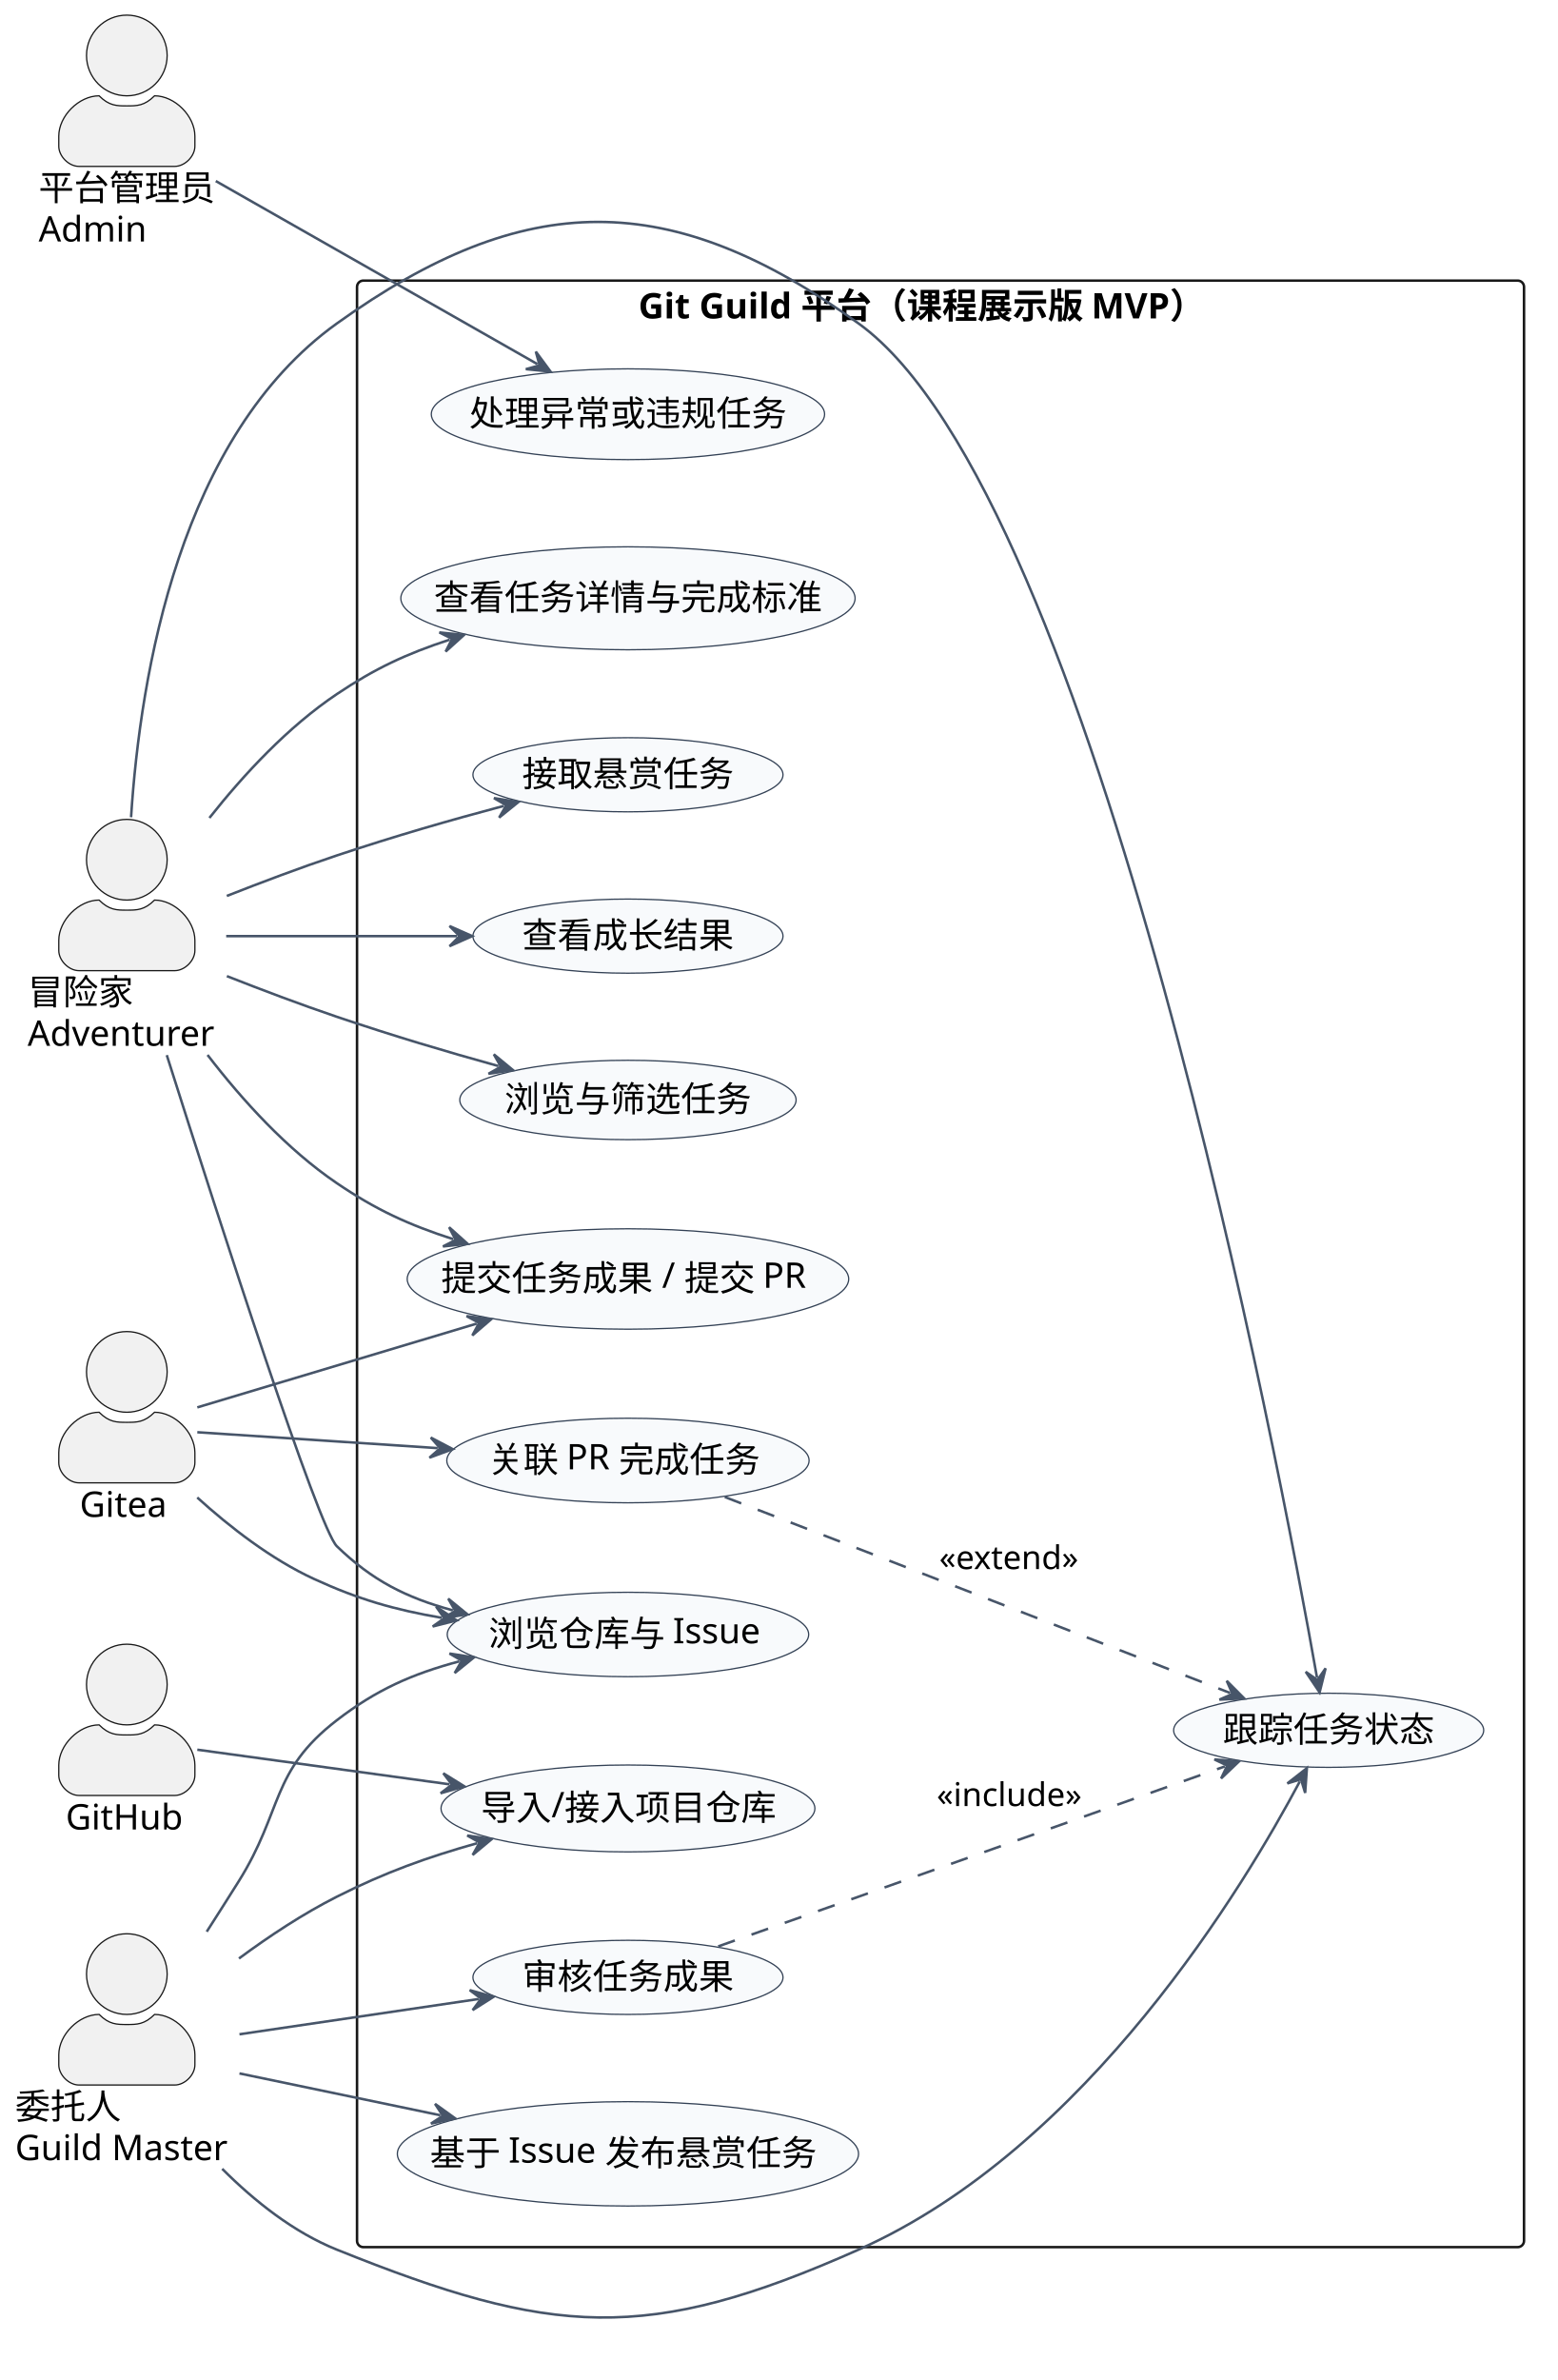
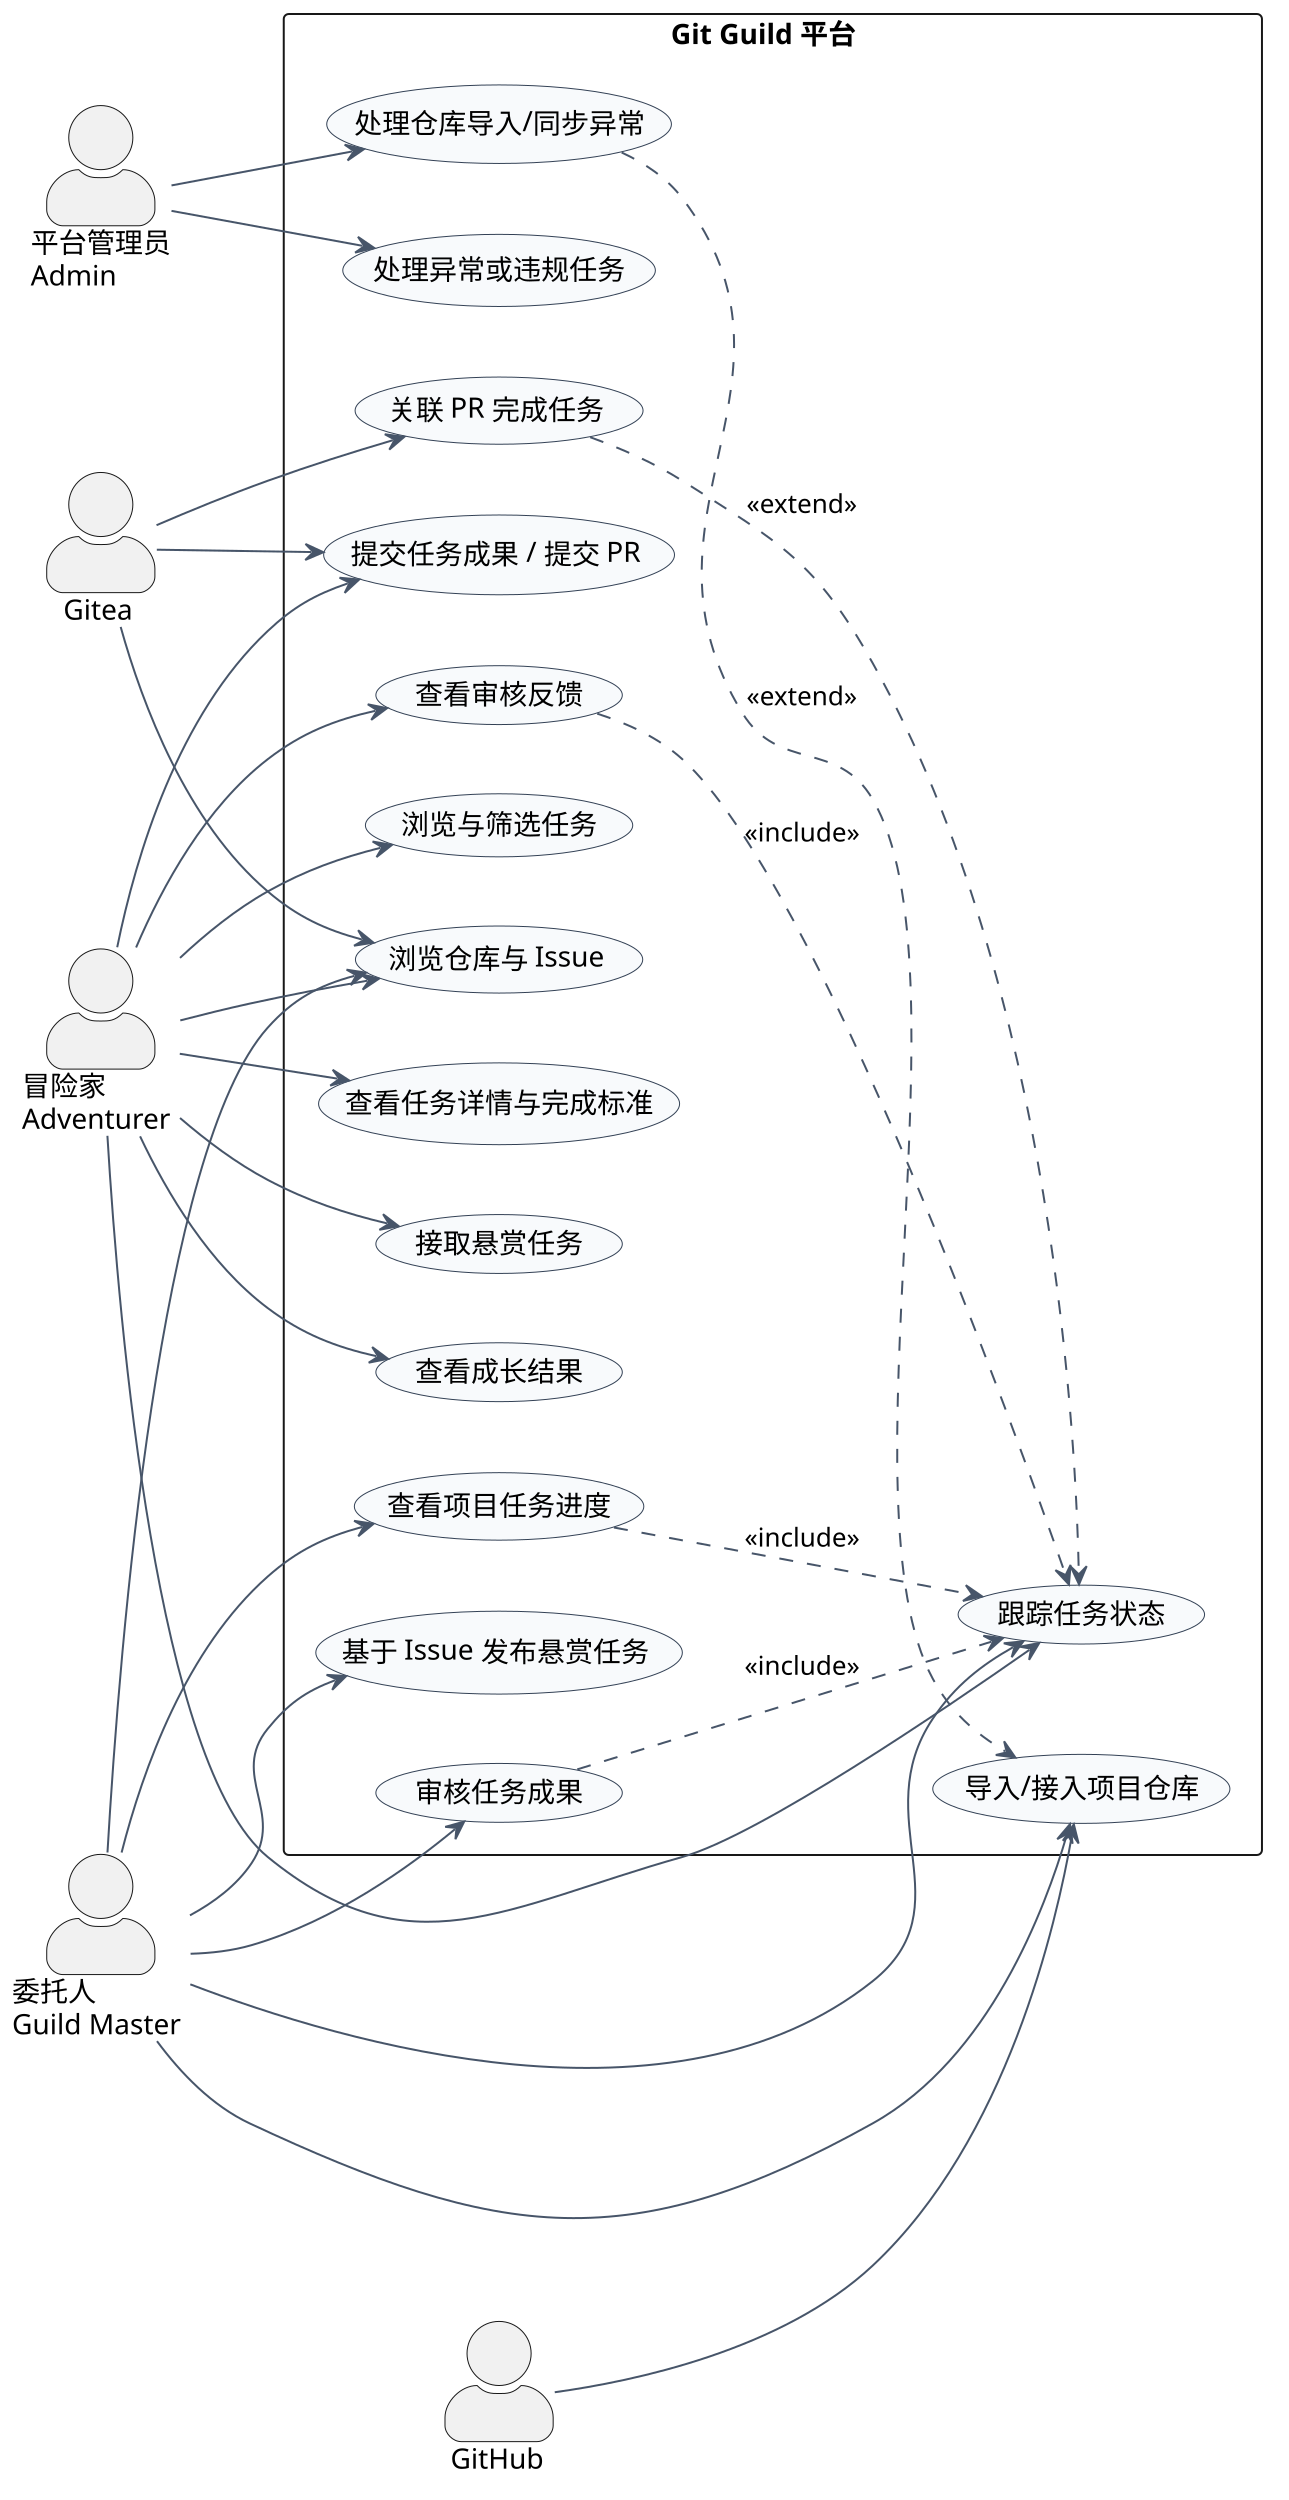
- <svg xmlns="http://www.w3.org/2000/svg" contentStyleType="text/css" data-diagram-type="DESCRIPTION" height="944px" preserveAspectRatio="none" style="width:618px;height:944px;background:#FFFFFF;" version="1.1" viewBox="0 0 618 944" width="618px" zoomAndPan="magnify">
+ <svg xmlns="http://www.w3.org/2000/svg" contentStyleType="text/css" data-diagram-type="DESCRIPTION" height="1248px" preserveAspectRatio="none" style="width:643px;height:1248px;background:#FFFFFF;" version="1.1" viewBox="0 0 643 1248" width="643px" zoomAndPan="magnify">
  <defs />
  <g>
-     <g class="cluster" data-qualified-name="Git Guild ........ MVP." data-source-line="17" id="ent0007">
-       <rect fill="none" height="780" rx="2.5" ry="2.5" style="stroke:#181818;stroke-width:1;" width="463" x="141.65" y="111.3" />
-       <text fill="#000000" font-family="sans-serif" font-size="14" font-weight="700" lengthAdjust="spacing" textLength="239.708" x="253.296" y="126.295">Git Guild 平台（课程展示版 MVP）</text>
-     </g>
-     <g class="entity" data-qualified-name="Git Guild ........ MVP..UC01" data-source-line="18" id="ent0008">
-       <ellipse cx="249.143" cy="717.305" fill="#F8FAFC" rx="74.173" ry="17.235" style="stroke:#334155;stroke-width:0.5;" />
-       <text fill="#000000" font-family="sans-serif" font-size="14" lengthAdjust="spacing" textLength="116.716" x="190.785" y="721.953">导入/接入项目仓库</text>
-     </g>
-     <g class="entity" data-qualified-name="Git Guild ........ MVP..UC02" data-source-line="19" id="ent0009">
-       <ellipse cx="249.139" cy="648.302" fill="#F8FAFC" rx="71.709" ry="16.742" style="stroke:#334155;stroke-width:0.5;" />
-       <text fill="#000000" font-family="sans-serif" font-size="14" lengthAdjust="spacing" textLength="110.653" x="193.813" y="652.95">浏览仓库与 Issue</text>
-     </g>
-     <g class="entity" data-qualified-name="Git Guild ........ MVP..UC03" data-source-line="20" id="ent0010">
-       <ellipse cx="249.139" cy="854.298" fill="#F8FAFC" rx="91.489" ry="20.698" style="stroke:#334155;stroke-width:0.5;" />
-       <text fill="#000000" font-family="sans-serif" font-size="14" lengthAdjust="spacing" textLength="157.103" x="170.587" y="858.946">基于 Issue 发布悬赏任务</text>
-     </g>
-     <g class="entity" data-qualified-name="Git Guild ........ MVP..UC04" data-source-line="21" id="ent0011">
-       <ellipse cx="249.135" cy="436.295" fill="#F8FAFC" rx="66.725" ry="15.745" style="stroke:#334155;stroke-width:0.5;" />
-       <text fill="#000000" font-family="sans-serif" font-size="14" lengthAdjust="spacing" textLength="98" x="200.135" y="440.943">浏览与筛选任务</text>
-     </g>
-     <g class="entity" data-qualified-name="Git Guild ........ MVP..UC05" data-source-line="22" id="ent0012">
-       <ellipse cx="249.144" cy="237.303" fill="#F8FAFC" rx="90.114" ry="20.423" style="stroke:#334155;stroke-width:0.5;" />
-       <text fill="#000000" font-family="sans-serif" font-size="14" lengthAdjust="spacing" textLength="153.999" x="172.144" y="241.951">查看任务详情与完成标准</text>
-     </g>
-     <g class="entity" data-qualified-name="Git Guild ........ MVP..UC06" data-source-line="23" id="ent0013">
-       <ellipse cx="249.144" cy="307.303" fill="#F8FAFC" rx="61.514" ry="14.703" style="stroke:#334155;stroke-width:0.5;" />
-       <text fill="#000000" font-family="sans-serif" font-size="14" lengthAdjust="spacing" textLength="84" x="207.144" y="311.951">接取悬赏任务</text>
-     </g>
-     <g class="entity" data-qualified-name="Git Guild ........ MVP..UC07" data-source-line="24" id="ent0014">
-       <ellipse cx="249.138" cy="507.296" fill="#F8FAFC" rx="87.578" ry="19.916" style="stroke:#334155;stroke-width:0.5;" />
-       <text fill="#000000" font-family="sans-serif" font-size="14" lengthAdjust="spacing" textLength="148.237" x="175.02" y="511.944">提交任务成果 / 提交 PR</text>
-     </g>
-     <g class="entity" data-qualified-name="Git Guild ........ MVP..UC08" data-source-line="25" id="ent0015">
-       <ellipse cx="249.144" cy="784.303" fill="#F8FAFC" rx="61.514" ry="14.703" style="stroke:#334155;stroke-width:0.5;" />
-       <text fill="#000000" font-family="sans-serif" font-size="14" lengthAdjust="spacing" textLength="84" x="207.144" y="788.951">审核任务成果</text>
-     </g>
-     <g class="entity" data-qualified-name="Git Guild ........ MVP..UC09" data-source-line="26" id="ent0016">
-       <ellipse cx="527.144" cy="686.303" fill="#F8FAFC" rx="61.514" ry="14.703" style="stroke:#334155;stroke-width:0.5;" />
-       <text fill="#000000" font-family="sans-serif" font-size="14" lengthAdjust="spacing" textLength="84" x="485.144" y="690.951">跟踪任务状态</text>
-     </g>
-     <g class="entity" data-qualified-name="Git Guild ........ MVP..UC10" data-source-line="27" id="ent0017">
-       <ellipse cx="249.137" cy="579.295" fill="#F8FAFC" rx="71.877" ry="16.775" style="stroke:#334155;stroke-width:0.5;" />
-       <text fill="#000000" font-family="sans-serif" font-size="14" lengthAdjust="spacing" textLength="111.07" x="193.602" y="583.944">关联 PR 完成任务</text>
-     </g>
-     <g class="entity" data-qualified-name="Git Guild ........ MVP..UC11" data-source-line="28" id="ent0018">
-       <ellipse cx="249.144" cy="371.303" fill="#F8FAFC" rx="61.514" ry="14.703" style="stroke:#334155;stroke-width:0.5;" />
-       <text fill="#000000" font-family="sans-serif" font-size="14" lengthAdjust="spacing" textLength="84" x="207.144" y="375.951">查看成长结果</text>
-     </g>
-     <g class="entity" data-qualified-name="Git Guild ........ MVP..UC12" data-source-line="29" id="ent0019">
-       <ellipse cx="249.136" cy="164.295" fill="#F8FAFC" rx="78.026" ry="18.005" style="stroke:#334155;stroke-width:0.5;" />
-       <text fill="#000000" font-family="sans-serif" font-size="14" lengthAdjust="spacing" textLength="125.999" x="186.136" y="168.944">处理异常或违规任务</text>
+     <g class="cluster" data-qualified-name="Git Guild .." data-source-line="17" id="ent0007">
+       <rect fill="none" height="919" rx="2.5" ry="2.5" style="stroke:#181818;stroke-width:1;" width="488.32" x="141.65" y="7" />
+       <text fill="#000000" font-family="sans-serif" font-size="14" font-weight="700" lengthAdjust="spacing" textLength="101.808" x="334.906" y="21.995">Git Guild 平台</text>
+     </g>
+     <g class="entity" data-qualified-name="Git Guild ...UC01" data-source-line="18" id="ent0008">
+       <ellipse cx="539.803" cy="893.005" fill="#F8FAFC" rx="74.173" ry="17.235" style="stroke:#334155;stroke-width:0.5;" />
+       <text fill="#000000" font-family="sans-serif" font-size="14" lengthAdjust="spacing" textLength="116.716" x="481.445" y="897.653">导入/接入项目仓库</text>
+     </g>
+     <g class="entity" data-qualified-name="Git Guild ...UC02" data-source-line="19" id="ent0009">
+       <ellipse cx="249.139" cy="479.002" fill="#F8FAFC" rx="71.709" ry="16.742" style="stroke:#334155;stroke-width:0.5;" />
+       <text fill="#000000" font-family="sans-serif" font-size="14" lengthAdjust="spacing" textLength="110.653" x="193.813" y="483.65">浏览仓库与 Issue</text>
+     </g>
+     <g class="entity" data-qualified-name="Git Guild ...UC03" data-source-line="20" id="ent0010">
+       <ellipse cx="249.139" cy="824.998" fill="#F8FAFC" rx="91.489" ry="20.698" style="stroke:#334155;stroke-width:0.5;" />
+       <text fill="#000000" font-family="sans-serif" font-size="14" lengthAdjust="spacing" textLength="157.103" x="170.587" y="829.646">基于 Issue 发布悬赏任务</text>
+     </g>
+     <g class="entity" data-qualified-name="Git Guild ...UC04" data-source-line="21" id="ent0011">
+       <ellipse cx="249.135" cy="411.995" fill="#F8FAFC" rx="66.725" ry="15.745" style="stroke:#334155;stroke-width:0.5;" />
+       <text fill="#000000" font-family="sans-serif" font-size="14" lengthAdjust="spacing" textLength="98" x="200.135" y="416.644">浏览与筛选任务</text>
+     </g>
+     <g class="entity" data-qualified-name="Git Guild ...UC05" data-source-line="22" id="ent0012">
+       <ellipse cx="249.144" cy="551.003" fill="#F8FAFC" rx="90.114" ry="20.423" style="stroke:#334155;stroke-width:0.5;" />
+       <text fill="#000000" font-family="sans-serif" font-size="14" lengthAdjust="spacing" textLength="153.999" x="172.144" y="555.651">查看任务详情与完成标准</text>
+     </g>
+     <g class="entity" data-qualified-name="Git Guild ...UC06" data-source-line="23" id="ent0013">
+       <ellipse cx="249.144" cy="621.003" fill="#F8FAFC" rx="61.514" ry="14.703" style="stroke:#334155;stroke-width:0.5;" />
+       <text fill="#000000" font-family="sans-serif" font-size="14" lengthAdjust="spacing" textLength="84" x="207.144" y="625.651">接取悬赏任务</text>
+     </g>
+     <g class="entity" data-qualified-name="Git Guild ...UC07" data-source-line="24" id="ent0014">
+       <ellipse cx="249.138" cy="276.996" fill="#F8FAFC" rx="87.578" ry="19.916" style="stroke:#334155;stroke-width:0.5;" />
+       <text fill="#000000" font-family="sans-serif" font-size="14" lengthAdjust="spacing" textLength="148.237" x="175.02" y="281.644">提交任务成果 / 提交 PR</text>
+     </g>
+     <g class="entity" data-qualified-name="Git Guild ...UC08" data-source-line="25" id="ent0015">
+       <ellipse cx="249.144" cy="895.003" fill="#F8FAFC" rx="61.514" ry="14.703" style="stroke:#334155;stroke-width:0.5;" />
+       <text fill="#000000" font-family="sans-serif" font-size="14" lengthAdjust="spacing" textLength="84" x="207.144" y="899.651">审核任务成果</text>
+     </g>
+     <g class="entity" data-qualified-name="Git Guild ...UC09" data-source-line="26" id="ent0016">
+       <ellipse cx="539.804" cy="806.003" fill="#F8FAFC" rx="61.514" ry="14.703" style="stroke:#334155;stroke-width:0.5;" />
+       <text fill="#000000" font-family="sans-serif" font-size="14" lengthAdjust="spacing" textLength="84" x="497.804" y="810.651">跟踪任务状态</text>
+     </g>
+     <g class="entity" data-qualified-name="Git Guild ...UC10" data-source-line="27" id="ent0017">
+       <ellipse cx="249.137" cy="204.995" fill="#F8FAFC" rx="71.877" ry="16.775" style="stroke:#334155;stroke-width:0.5;" />
+       <text fill="#000000" font-family="sans-serif" font-size="14" lengthAdjust="spacing" textLength="111.07" x="193.602" y="209.644">关联 PR 完成任务</text>
+     </g>
+     <g class="entity" data-qualified-name="Git Guild ...UC11" data-source-line="28" id="ent0018">
+       <ellipse cx="249.144" cy="685.003" fill="#F8FAFC" rx="61.514" ry="14.703" style="stroke:#334155;stroke-width:0.5;" />
+       <text fill="#000000" font-family="sans-serif" font-size="14" lengthAdjust="spacing" textLength="84" x="207.144" y="689.651">查看成长结果</text>
+     </g>
+     <g class="entity" data-qualified-name="Git Guild ...UC12" data-source-line="29" id="ent0019">
+       <ellipse cx="249.136" cy="134.995" fill="#F8FAFC" rx="78.026" ry="18.005" style="stroke:#334155;stroke-width:0.5;" />
+       <text fill="#000000" font-family="sans-serif" font-size="14" lengthAdjust="spacing" textLength="125.999" x="186.136" y="139.644">处理异常或违规任务</text>
+     </g>
+     <g class="entity" data-qualified-name="Git Guild ...UC13" data-source-line="30" id="ent0020">
+       <ellipse cx="249.144" cy="347.003" fill="#F8FAFC" rx="61.514" ry="14.703" style="stroke:#334155;stroke-width:0.5;" />
+       <text fill="#000000" font-family="sans-serif" font-size="14" lengthAdjust="spacing" textLength="84" x="207.144" y="351.651">查看审核反馈</text>
+     </g>
+     <g class="entity" data-qualified-name="Git Guild ...UC14" data-source-line="31" id="ent0021">
+       <ellipse cx="249.142" cy="752" fill="#F8FAFC" rx="72.252" ry="16.851" style="stroke:#334155;stroke-width:0.5;" />
+       <text fill="#000000" font-family="sans-serif" font-size="14" lengthAdjust="spacing" textLength="111.999" x="193.143" y="756.649">查看项目任务进度</text>
+     </g>
+     <g class="entity" data-qualified-name="Git Guild ...UC15" data-source-line="32" id="ent0022">
+       <ellipse cx="249.14" cy="61.998" fill="#F8FAFC" rx="86.04" ry="19.608" style="stroke:#334155;stroke-width:0.5;" />
+       <text fill="#000000" font-family="sans-serif" font-size="14" lengthAdjust="spacing" textLength="144.716" x="176.782" y="66.646">处理仓库导入/同步异常</text>
    </g>
    <g class="entity" data-qualified-name="Adventurer" data-source-line="11" id="ent0002">
-       <ellipse cx="50.321" cy="341" fill="#F1F1F1" rx="16" ry="16" style="stroke:#181818;stroke-width:0.5;" />
-       <path d="M50.321,361 C54.321,361 57.321,361 61.321,357 C69.321,357 77.321,365 77.321,373 L77.321,377 C77.321,381 73.321,385 69.321,385 L31.321,385 C27.321,385 23.321,381 23.321,377 L23.321,373 C23.321,365 31.321,357 39.321,357 C43.321,361 46.321,361 50.321,361" fill="#F1F1F1" style="stroke:#181818;stroke-width:0.5;" />
-       <text fill="#000000" font-family="sans-serif" font-size="14" lengthAdjust="spacing" textLength="42" x="10.96" y="398.495">冒险家</text>
-       <text fill="#000000" font-family="sans-serif" font-size="14" lengthAdjust="spacing" textLength="78.723" x="10.96" y="414.792">Adventurer</text>
+       <ellipse cx="50.321" cy="489.7" fill="#F1F1F1" rx="16" ry="16" style="stroke:#181818;stroke-width:0.5;" />
+       <path d="M50.321,509.7 C54.321,509.7 57.321,509.7 61.321,505.7 C69.321,505.7 77.321,513.7 77.321,521.7 L77.321,525.7 C77.321,529.7 73.321,533.7 69.321,533.7 L31.321,533.7 C27.321,533.7 23.321,529.7 23.321,525.7 L23.321,521.7 C23.321,513.7 31.321,505.7 39.321,505.7 C43.321,509.7 46.321,509.7 50.321,509.7" fill="#F1F1F1" style="stroke:#181818;stroke-width:0.5;" />
+       <text fill="#000000" font-family="sans-serif" font-size="14" lengthAdjust="spacing" textLength="42" x="10.96" y="547.195">冒险家</text>
+       <text fill="#000000" font-family="sans-serif" font-size="14" lengthAdjust="spacing" textLength="78.723" x="10.96" y="563.492">Adventurer</text>
    </g>
    <g class="entity" data-qualified-name="GuildMaster" data-source-line="12" id="ent0003">
-       <ellipse cx="50.324" cy="783" fill="#F1F1F1" rx="16" ry="16" style="stroke:#181818;stroke-width:0.5;" />
-       <path d="M50.324,803 C54.324,803 57.324,803 61.324,799 C69.324,799 77.324,807 77.324,815 L77.324,819 C77.324,823 73.324,827 69.324,827 L31.324,827 C27.324,827 23.324,823 23.324,819 L23.324,815 C23.324,807 31.324,799 39.324,799 C43.324,803 46.324,803 50.324,803" fill="#F1F1F1" style="stroke:#181818;stroke-width:0.5;" />
-       <text fill="#000000" font-family="sans-serif" font-size="14" lengthAdjust="spacing" textLength="42" x="6" y="840.495">委托人</text>
-       <text fill="#000000" font-family="sans-serif" font-size="14" lengthAdjust="spacing" textLength="88.648" x="6" y="856.792">Guild Master</text>
+       <ellipse cx="50.324" cy="941.7" fill="#F1F1F1" rx="16" ry="16" style="stroke:#181818;stroke-width:0.5;" />
+       <path d="M50.324,961.7 C54.324,961.7 57.324,961.7 61.324,957.7 C69.324,957.7 77.324,965.7 77.324,973.7 L77.324,977.7 C77.324,981.7 73.324,985.7 69.324,985.7 L31.324,985.7 C27.324,985.7 23.324,981.7 23.324,977.7 L23.324,973.7 C23.324,965.7 31.324,957.7 39.324,957.7 C43.324,961.7 46.324,961.7 50.324,961.7" fill="#F1F1F1" style="stroke:#181818;stroke-width:0.5;" />
+       <text fill="#000000" font-family="sans-serif" font-size="14" lengthAdjust="spacing" textLength="42" x="6" y="999.195">委托人</text>
+       <text fill="#000000" font-family="sans-serif" font-size="14" lengthAdjust="spacing" textLength="88.648" x="6" y="1015.492">Guild Master</text>
    </g>
    <g class="entity" data-qualified-name="Admin" data-source-line="13" id="ent0004">
-       <ellipse cx="50.32" cy="22" fill="#F1F1F1" rx="16" ry="16" style="stroke:#181818;stroke-width:0.5;" />
-       <path d="M50.32,42 C54.32,42 57.32,42 61.32,38 C69.32,38 77.32,46 77.32,54 L77.32,58 C77.32,62 73.32,66 69.32,66 L31.32,66 C27.32,66 23.32,62 23.32,58 L23.32,54 C23.32,46 31.32,38 39.32,38 C43.32,42 46.32,42 50.32,42" fill="#F1F1F1" style="stroke:#181818;stroke-width:0.5;" />
-       <text fill="#000000" font-family="sans-serif" font-size="14" lengthAdjust="spacing" textLength="70" x="15.32" y="79.495">平台管理员</text>
-       <text fill="#000000" font-family="sans-serif" font-size="14" lengthAdjust="spacing" textLength="44.864" x="15.32" y="95.792">Admin</text>
+       <ellipse cx="50.32" cy="68.7" fill="#F1F1F1" rx="16" ry="16" style="stroke:#181818;stroke-width:0.5;" />
+       <path d="M50.32,88.7 C54.32,88.7 57.32,88.7 61.32,84.7 C69.32,84.7 77.32,92.7 77.32,100.7 L77.32,104.7 C77.32,108.7 73.32,112.7 69.32,112.7 L31.32,112.7 C27.32,112.7 23.32,108.7 23.32,104.7 L23.32,100.7 C23.32,92.7 31.32,84.7 39.32,84.7 C43.32,88.7 46.32,88.7 50.32,88.7" fill="#F1F1F1" style="stroke:#181818;stroke-width:0.5;" />
+       <text fill="#000000" font-family="sans-serif" font-size="14" lengthAdjust="spacing" textLength="70" x="15.32" y="126.195">平台管理员</text>
+       <text fill="#000000" font-family="sans-serif" font-size="14" lengthAdjust="spacing" textLength="44.864" x="15.32" y="142.492">Admin</text>
    </g>
    <g class="entity" data-qualified-name="GitHub" data-source-line="14" id="ent0005">
-       <ellipse cx="50.32" cy="668.15" fill="#F1F1F1" rx="16" ry="16" style="stroke:#181818;stroke-width:0.5;" />
-       <path d="M50.32,688.15 C54.32,688.15 57.32,688.15 61.32,684.15 C69.32,684.15 77.32,692.15 77.32,700.15 L77.32,704.15 C77.32,708.15 73.32,712.15 69.32,712.15 L31.32,712.15 C27.32,712.15 23.32,708.15 23.32,704.15 L23.32,700.15 C23.32,692.15 31.32,684.15 39.32,684.15 C43.32,688.15 46.32,688.15 50.32,688.15" fill="#F1F1F1" style="stroke:#181818;stroke-width:0.5;" />
-       <text fill="#000000" font-family="sans-serif" font-size="14" lengthAdjust="spacing" textLength="48.515" x="26.063" y="725.645">GitHub</text>
+       <ellipse cx="249.14" cy="1174.85" fill="#F1F1F1" rx="16" ry="16" style="stroke:#181818;stroke-width:0.5;" />
+       <path d="M249.14,1194.85 C253.14,1194.85 256.14,1194.85 260.14,1190.85 C268.14,1190.85 276.14,1198.85 276.14,1206.85 L276.14,1210.85 C276.14,1214.85 272.14,1218.85 268.14,1218.85 L230.14,1218.85 C226.14,1218.85 222.14,1214.85 222.14,1210.85 L222.14,1206.85 C222.14,1198.85 230.14,1190.85 238.14,1190.85 C242.14,1194.85 245.14,1194.85 249.14,1194.85" fill="#F1F1F1" style="stroke:#181818;stroke-width:0.5;" />
+       <text fill="#000000" font-family="sans-serif" font-size="14" lengthAdjust="spacing" textLength="48.515" x="224.883" y="1232.345">GitHub</text>
    </g>
    <g class="entity" data-qualified-name="Gitea" data-source-line="15" id="ent0006">
-       <ellipse cx="50.32" cy="544.15" fill="#F1F1F1" rx="16" ry="16" style="stroke:#181818;stroke-width:0.5;" />
-       <path d="M50.32,564.15 C54.32,564.15 57.32,564.15 61.32,560.15 C69.32,560.15 77.32,568.15 77.32,576.15 L77.32,580.15 C77.32,584.15 73.32,588.15 69.32,588.15 L31.32,588.15 C27.32,588.15 23.32,584.15 23.32,580.15 L23.32,576.15 C23.32,568.15 31.32,560.15 39.32,560.15 C43.32,564.15 46.32,564.15 50.32,564.15" fill="#F1F1F1" style="stroke:#181818;stroke-width:0.5;" />
-       <text fill="#000000" font-family="sans-serif" font-size="14" lengthAdjust="spacing" textLength="37.42" x="31.61" y="601.645">Gitea</text>
-     </g>
-     <g class="link" data-entity-1="ent0003" data-entity-2="ent0008" data-link-type="dependency" data-source-line="32" id="lnk20">
-       <path d="M94.81,776.81 C106.86,767.91 120.31,759.03 133.65,752.3 C152.86,742.61 169.474,736.666 189.334,731.076" fill="none" id="GuildMaster-to-UC01" style="stroke:#475569;stroke-width:1;" />
-       <polygon fill="#475569" points="195.11,729.45,185.363,728.038,190.297,730.805,187.53,735.739,195.11,729.45" style="stroke:#475569;stroke-width:1;" />
-     </g>
-     <g class="link" data-entity-1="ent0003" data-entity-2="ent0009" data-link-type="dependency" data-source-line="33" id="lnk21">
-       <path d="M82.02,766.18 C86.29,759.53 90.6,752.75 94.65,746.3 C112.36,718.09 107.25,702.62 133.65,682.3 C149.34,670.22 163.464,663.971 182.264,658.941" fill="none" id="GuildMaster-to-UC02" style="stroke:#475569;stroke-width:1;" />
-       <polygon fill="#475569" points="188.06,657.39,178.332,655.852,183.23,658.682,180.4,663.58,188.06,657.39" style="stroke:#475569;stroke-width:1;" />
-     </g>
-     <g class="link" data-entity-1="ent0003" data-entity-2="ent0010" data-link-type="dependency" data-source-line="34" id="lnk22">
-       <path d="M95,822.4 C120.14,827.64 146.396,833.107 174.726,839.007" fill="none" id="GuildMaster-to-UC03" style="stroke:#475569;stroke-width:1;" />
-       <polygon fill="#475569" points="180.6,840.23,172.605,834.479,175.705,839.211,170.974,842.311,180.6,840.23" style="stroke:#475569;stroke-width:1;" />
-     </g>
-     <g class="link" data-entity-1="ent0003" data-entity-2="ent0015" data-link-type="dependency" data-source-line="35" id="lnk23">
-       <path d="M95,806.87 C124.79,802.48 158.444,797.514 189.904,792.884" fill="none" id="GuildMaster-to-UC08" style="stroke:#475569;stroke-width:1;" />
-       <polygon fill="#475569" points="195.84,792.01,186.353,789.363,190.893,792.738,187.518,797.278,195.84,792.01" style="stroke:#475569;stroke-width:1;" />
-     </g>
-     <g class="link" data-entity-1="ent0003" data-entity-2="ent0016" data-link-type="dependency" data-source-line="36" id="lnk24">
-       <path d="M88.16,860.24 C101.02,873.12 116.56,885.43 133.65,892.3 C218.99,926.63 256.59,929.71 340.63,892.3 C431.86,851.69 494.261,746.866 515.691,706.606" fill="none" id="GuildMaster-to-UC09" style="stroke:#475569;stroke-width:1;" />
-       <polygon fill="#475569" points="518.51,701.31,510.75,707.375,516.161,705.724,517.812,711.134,518.51,701.31" style="stroke:#475569;stroke-width:1;" />
-     </g>
-     <g class="link" data-entity-1="ent0002" data-entity-2="ent0009" data-link-type="dependency" data-source-line="38" id="lnk25">
-       <path d="M66.17,418.51 C87.85,486.92 126.4,606.28 133.65,613.3 C147.68,626.9 161.053,633.646 179.683,638.746" fill="none" id="Adventurer-to-UC02" style="stroke:#475569;stroke-width:1;" />
-       <polygon fill="#475569" points="185.47,640.33,177.845,634.096,180.647,639.01,175.733,641.812,185.47,640.33" style="stroke:#475569;stroke-width:1;" />
-     </g>
-     <g class="link" data-entity-1="ent0002" data-entity-2="ent0011" data-link-type="dependency" data-source-line="39" id="lnk26">
-       <path d="M90.01,387.17 C103.7,392.56 119.27,398.44 133.65,403.3 C156.48,411.01 176.458,416.936 197.758,422.846" fill="none" id="Adventurer-to-UC04" style="stroke:#475569;stroke-width:1;" />
-       <polygon fill="#475569" points="203.54,424.45,195.937,418.189,198.722,423.113,193.798,425.898,203.54,424.45" style="stroke:#475569;stroke-width:1;" />
-     </g>
-     <g class="link" data-entity-1="ent0002" data-entity-2="ent0012" data-link-type="dependency" data-source-line="40" id="lnk27">
-       <path d="M83.09,324.41 C96.89,306.96 114.33,288.27 133.65,275.3 C148.78,265.15 161.138,259.369 178.408,253.709" fill="none" id="Adventurer-to-UC05" style="stroke:#475569;stroke-width:1;" />
-       <polygon fill="#475569" points="184.11,251.84,174.312,250.842,179.359,253.397,176.803,258.444,184.11,251.84" style="stroke:#475569;stroke-width:1;" />
-     </g>
-     <g class="link" data-entity-1="ent0002" data-entity-2="ent0013" data-link-type="dependency" data-source-line="41" id="lnk28">
-       <path d="M89.98,355.37 C103.67,349.97 119.25,344.1 133.65,339.3 C157.24,331.44 178.193,325.436 199.903,319.646" fill="none" id="Adventurer-to-UC06" style="stroke:#475569;stroke-width:1;" />
-       <polygon fill="#475569" points="205.7,318.1,195.973,316.554,200.869,319.389,198.035,324.284,205.7,318.1" style="stroke:#475569;stroke-width:1;" />
-     </g>
-     <g class="link" data-entity-1="ent0002" data-entity-2="ent0014" data-link-type="dependency" data-source-line="42" id="lnk29">
-       <path d="M82.34,418.43 C96.2,436.46 113.88,455.89 133.65,469.3 C149.16,479.83 162.109,485.799 179.82,491.509" fill="none" id="Adventurer-to-UC07" style="stroke:#475569;stroke-width:1;" />
-       <polygon fill="#475569" points="185.53,493.35,178.192,486.781,180.771,491.816,175.737,494.395,185.53,493.35" style="stroke:#475569;stroke-width:1;" />
-     </g>
-     <g class="link" data-entity-1="ent0002" data-entity-2="ent0016" data-link-type="dependency" data-source-line="43" id="lnk30">
-       <path d="M52,324.15 C55.67,267.02 71.48,172.88 133.65,128.3 C208.41,74.7 266.02,74.49 340.63,128.3 C435.43,196.69 508.027,583.321 522.507,665.361" fill="none" id="Adventurer-to-UC09" style="stroke:#475569;stroke-width:1;" />
-       <polygon fill="#475569" points="523.55,671.27,525.925,661.712,522.681,666.346,518.047,663.102,523.55,671.27" style="stroke:#475569;stroke-width:1;" />
-     </g>
-     <g class="link" data-entity-1="ent0002" data-entity-2="ent0018" data-link-type="dependency" data-source-line="44" id="lnk31">
-       <path d="M89.74,371.3 C117.48,371.3 149.51,371.3 181.35,371.3" fill="none" id="Adventurer-to-UC11" style="stroke:#475569;stroke-width:1;" />
-       <polygon fill="#475569" points="187.35,371.3,178.35,367.3,182.35,371.3,178.35,375.3,187.35,371.3" style="stroke:#475569;stroke-width:1;" />
-     </g>
-     <g class="link" data-entity-1="ent0004" data-entity-2="ent0019" data-link-type="dependency" data-source-line="46" id="lnk32">
-       <path d="M85.61,71.81 C123.16,93.18 177.575,124.143 213.215,144.423" fill="none" id="Admin-to-UC12" style="stroke:#475569;stroke-width:1;" />
-       <polygon fill="#475569" points="218.43,147.39,212.586,139.462,214.084,144.917,208.63,146.416,218.43,147.39" style="stroke:#475569;stroke-width:1;" />
-     </g>
-     <g class="link" data-entity-1="ent0005" data-entity-2="ent0008" data-link-type="dependency" data-source-line="48" id="lnk33">
-       <path d="M78.28,694 C105.44,697.73 142.416,702.794 178.316,707.724" fill="none" id="GitHub-to-UC01" style="stroke:#475569;stroke-width:1;" />
-       <polygon fill="#475569" points="184.26,708.54,175.888,703.353,179.306,707.86,174.799,711.278,184.26,708.54" style="stroke:#475569;stroke-width:1;" />
-     </g>
-     <g class="link" data-entity-1="ent0006" data-entity-2="ent0009" data-link-type="dependency" data-source-line="49" id="lnk34">
-       <path d="M78.25,593.97 C91.21,605.71 107.61,618.47 124.65,626.3 C142.16,634.35 156.406,638.456 175.296,641.696" fill="none" id="Gitea-to-UC02" style="stroke:#475569;stroke-width:1;" />
-       <polygon fill="#475569" points="181.21,642.71,173.016,637.246,176.282,641.865,171.663,645.131,181.21,642.71" style="stroke:#475569;stroke-width:1;" />
-     </g>
-     <g class="link" data-entity-1="ent0006" data-entity-2="ent0014" data-link-type="dependency" data-source-line="50" id="lnk35">
-       <path d="M78.28,558.22 C108.18,549.26 151.423,536.293 189.123,524.993" fill="none" id="Gitea-to-UC07" style="stroke:#475569;stroke-width:1;" />
-       <polygon fill="#475569" points="194.87,523.27,185.101,522.022,190.081,524.706,187.397,529.686,194.87,523.27" style="stroke:#475569;stroke-width:1;" />
-     </g>
-     <g class="link" data-entity-1="ent0006" data-entity-2="ent0017" data-link-type="dependency" data-source-line="51" id="lnk36">
-       <path d="M78.28,568.08 C104.28,569.8 138.743,572.074 173.643,574.384" fill="none" id="Gitea-to-UC10" style="stroke:#475569;stroke-width:1;" />
-       <polygon fill="#475569" points="179.63,574.78,170.914,570.194,174.641,574.45,170.386,578.177,179.63,574.78" style="stroke:#475569;stroke-width:1;" />
-     </g>
-     <g class="link" data-entity-1="ent0015" data-entity-2="ent0016" data-link-type="dependency" data-source-line="53" id="lnk37">
-       <path d="M284.95,772.01 C301.77,766.06 322.25,758.82 340.63,752.3 C393.3,733.62 448.708,713.894 485.958,700.624" fill="none" id="UC08-to-UC09" style="stroke:#475569;stroke-width:1;stroke-dasharray:7,7;" />
-       <polygon fill="#475569" points="491.61,698.61,481.79,697.862,486.9,700.288,484.474,705.398,491.61,698.61" style="stroke:#475569;stroke-width:1;" />
-       <text fill="#000000" font-family="sans-serif" font-size="13" lengthAdjust="spacing" textLength="63.007" x="371.63" y="716.367">«include»</text>
-     </g>
-     <g class="link" data-entity-1="ent0017" data-entity-2="ent0016" data-link-type="dependency" data-source-line="54" id="lnk38">
-       <path d="M287.56,593.77 C303.86,600.07 323.19,607.55 340.63,614.3 C394.26,635.08 451.007,657.119 488.047,671.499" fill="none" id="UC10-to-UC09" style="stroke:#475569;stroke-width:1;stroke-dasharray:7,7;" />
-       <polygon fill="#475569" points="493.64,673.67,486.698,666.684,488.979,671.86,483.802,674.142,493.64,673.67" style="stroke:#475569;stroke-width:1;" />
-       <text fill="#000000" font-family="sans-serif" font-size="13" lengthAdjust="spacing" textLength="61.185" x="372.63" y="622.367">«extend»</text>
+       <ellipse cx="50.32" cy="251.85" fill="#F1F1F1" rx="16" ry="16" style="stroke:#181818;stroke-width:0.5;" />
+       <path d="M50.32,271.85 C54.32,271.85 57.32,271.85 61.32,267.85 C69.32,267.85 77.32,275.85 77.32,283.85 L77.32,287.85 C77.32,291.85 73.32,295.85 69.32,295.85 L31.32,295.85 C27.32,295.85 23.32,291.85 23.32,287.85 L23.32,283.85 C23.32,275.85 31.32,267.85 39.32,267.85 C43.32,271.85 46.32,271.85 50.32,271.85" fill="#F1F1F1" style="stroke:#181818;stroke-width:0.5;" />
+       <text fill="#000000" font-family="sans-serif" font-size="14" lengthAdjust="spacing" textLength="37.42" x="31.61" y="309.345">Gitea</text>
+     </g>
+     <g class="link" data-entity-1="ent0003" data-entity-2="ent0008" data-link-type="dependency" data-source-line="35" id="lnk23">
+       <path d="M78.37,1018.95 C90.31,1035.06 105.92,1051.23 124.65,1060 C249.81,1118.63 314.91,1127.32 435.63,1060 C494.11,1027.39 521.907,952.206 532.457,916.346" fill="none" id="GuildMaster-to-UC01" style="stroke:#475569;stroke-width:1;" />
+       <polygon fill="#475569" points="534.15,910.59,527.773,918.095,532.739,915.387,535.447,920.353,534.15,910.59" style="stroke:#475569;stroke-width:1;" />
+     </g>
+     <g class="link" data-entity-1="ent0003" data-entity-2="ent0009" data-link-type="dependency" data-source-line="36" id="lnk24">
+       <path d="M53.65,924.77 C59.74,820.17 79.6,573.42 133.65,513 C146.3,498.86 158.738,492.058 176.948,487.128" fill="none" id="GuildMaster-to-UC02" style="stroke:#475569;stroke-width:1;" />
+       <polygon fill="#475569" points="182.74,485.56,173.007,484.051,177.914,486.867,175.098,491.773,182.74,485.56" style="stroke:#475569;stroke-width:1;" />
+     </g>
+     <g class="link" data-entity-1="ent0003" data-entity-2="ent0010" data-link-type="dependency" data-source-line="37" id="lnk25">
+       <path d="M94.83,956.14 C106.62,949.78 118.17,941.23 125.65,930 C142.27,905.04 114.68,886.23 133.65,863 C143.71,850.67 152.276,844.429 167.246,838.779" fill="none" id="GuildMaster-to-UC03" style="stroke:#475569;stroke-width:1;" />
+       <polygon fill="#475569" points="172.86,836.66,163.027,836.096,168.182,838.426,165.852,843.58,172.86,836.66" style="stroke:#475569;stroke-width:1;" />
+     </g>
+     <g class="link" data-entity-1="ent0003" data-entity-2="ent0015" data-link-type="dependency" data-source-line="38" id="lnk26">
+       <path d="M95.14,975.32 C105.31,975.02 115.99,973.83 125.65,971 C167.69,958.71 204.866,931.534 227.106,913.144" fill="none" id="GuildMaster-to-UC08" style="stroke:#475569;stroke-width:1;" />
+       <polygon fill="#475569" points="231.73,909.32,222.245,911.973,227.877,912.506,227.343,918.138,231.73,909.32" style="stroke:#475569;stroke-width:1;" />
+     </g>
+     <g class="link" data-entity-1="ent0003" data-entity-2="ent0016" data-link-type="dependency" data-source-line="39" id="lnk27">
+       <path d="M95,990.58 C172.77,1020.41 336.39,1068.08 435.63,989 C482.34,951.78 432.44,907.66 465.63,858 C476.8,841.29 490.073,831.173 505.673,822.313" fill="none" id="GuildMaster-to-UC09" style="stroke:#475569;stroke-width:1;" />
+       <polygon fill="#475569" points="510.89,819.35,501.089,820.317,506.542,821.819,505.039,827.273,510.89,819.35" style="stroke:#475569;stroke-width:1;" />
+     </g>
+     <g class="link" data-entity-1="ent0003" data-entity-2="ent0021" data-link-type="dependency" data-source-line="40" id="lnk28">
+       <path d="M60.7,924.79 C71.41,882.93 92.97,822.99 133.65,787 C148.36,773.99 162.025,767.401 180.715,762.261" fill="none" id="GuildMaster-to-UC14" style="stroke:#475569;stroke-width:1;" />
+       <polygon fill="#475569" points="186.5,760.67,176.762,759.2,181.679,761.996,178.883,766.913,186.5,760.67" style="stroke:#475569;stroke-width:1;" />
+     </g>
+     <g class="link" data-entity-1="ent0002" data-entity-2="ent0009" data-link-type="dependency" data-source-line="42" id="lnk29">
+       <path d="M90,509.38 C101.14,506.49 113.34,503.47 124.65,501 C145.6,496.43 162.81,493.152 183.31,489.572" fill="none" id="Adventurer-to-UC02" style="stroke:#475569;stroke-width:1;" />
+       <polygon fill="#475569" points="189.22,488.54,179.666,486.148,184.294,489.4,181.042,494.029,189.22,488.54" style="stroke:#475569;stroke-width:1;" />
+     </g>
+     <g class="link" data-entity-1="ent0002" data-entity-2="ent0011" data-link-type="dependency" data-source-line="43" id="lnk30">
+       <path d="M89.86,478.18 C102.8,466.07 117.95,453.78 133.65,445 C152.7,434.35 169.673,428.35 189.893,423.24" fill="none" id="Adventurer-to-UC04" style="stroke:#475569;stroke-width:1;" />
+       <polygon fill="#475569" points="195.71,421.77,186.004,420.097,190.862,422.995,187.964,427.853,195.71,421.77" style="stroke:#475569;stroke-width:1;" />
+     </g>
+     <g class="link" data-entity-1="ent0002" data-entity-2="ent0012" data-link-type="dependency" data-source-line="44" id="lnk31">
+       <path d="M89.74,526.05 C113.79,529.84 139.643,533.917 168.423,538.447" fill="none" id="Adventurer-to-UC05" style="stroke:#475569;stroke-width:1;" />
+       <polygon fill="#475569" points="174.35,539.38,166.081,534.029,169.411,538.603,164.838,541.932,174.35,539.38" style="stroke:#475569;stroke-width:1;" />
+     </g>
+     <g class="link" data-entity-1="ent0002" data-entity-2="ent0013" data-link-type="dependency" data-source-line="45" id="lnk32">
+       <path d="M89.87,558.11 C102.92,569.35 118.14,580.83 133.65,589 C153.91,599.68 172.294,605.729 193.224,610.718" fill="none" id="Adventurer-to-UC06" style="stroke:#475569;stroke-width:1;" />
+       <polygon fill="#475569" points="199.06,612.11,191.233,606.132,194.196,610.95,189.378,613.914,199.06,612.11" style="stroke:#475569;stroke-width:1;" />
+     </g>
+     <g class="link" data-entity-1="ent0002" data-entity-2="ent0014" data-link-type="dependency" data-source-line="46" id="lnk33">
+       <path d="M58.51,472.87 C67.96,426.61 88.95,357.04 133.65,315 C146.31,303.09 157.12,296.844 173.62,291.224" fill="none" id="Adventurer-to-UC07" style="stroke:#475569;stroke-width:1;" />
+       <polygon fill="#475569" points="179.3,289.29,169.491,288.405,174.567,290.902,172.07,295.978,179.3,289.29" style="stroke:#475569;stroke-width:1;" />
+     </g>
+     <g class="link" data-entity-1="ent0002" data-entity-2="ent0016" data-link-type="dependency" data-source-line="47" id="lnk34">
+       <path d="M53.62,566.99 C59.47,664.16 78.55,881.93 133.65,927 C204.85,985.24 252.07,951.9 340.63,927 C379.04,916.2 471.665,853.161 513.895,823.601" fill="none" id="Adventurer-to-UC09" style="stroke:#475569;stroke-width:1;" />
+       <polygon fill="#475569" points="518.81,820.16,509.143,822.044,514.714,823.027,513.731,828.598,518.81,820.16" style="stroke:#475569;stroke-width:1;" />
+     </g>
+     <g class="link" data-entity-1="ent0002" data-entity-2="ent0018" data-link-type="dependency" data-source-line="48" id="lnk35">
+       <path d="M69.93,567.26 C83.53,595.99 104.67,631.22 133.65,653 C150.97,666.02 167.487,672.421 187.857,677.011" fill="none" id="Adventurer-to-UC11" style="stroke:#475569;stroke-width:1;" />
+       <polygon fill="#475569" points="193.71,678.33,185.809,672.449,188.832,677.231,184.051,680.254,193.71,678.33" style="stroke:#475569;stroke-width:1;" />
+     </g>
+     <g class="link" data-entity-1="ent0002" data-entity-2="ent0020" data-link-type="dependency" data-source-line="49" id="lnk36">
+       <path d="M67.94,472.98 C81.18,442.01 102.68,402.91 133.65,379 C150.72,365.82 167.076,359.384 187.386,354.824" fill="none" id="Adventurer-to-UC13" style="stroke:#475569;stroke-width:1;" />
+       <polygon fill="#475569" points="193.24,353.51,183.582,351.579,188.362,354.605,185.335,359.384,193.24,353.51" style="stroke:#475569;stroke-width:1;" />
+     </g>
+     <g class="link" data-entity-1="ent0004" data-entity-2="ent0019" data-link-type="dependency" data-source-line="51" id="lnk37">
+       <path d="M85.61,105.27 C113.47,110.37 147.578,116.611 180.928,122.71" fill="none" id="Admin-to-UC12" style="stroke:#475569;stroke-width:1;" />
+       <polygon fill="#475569" points="186.83,123.79,178.697,118.236,181.912,122.89,177.257,126.105,186.83,123.79" style="stroke:#475569;stroke-width:1;" />
+     </g>
+     <g class="link" data-entity-1="ent0004" data-entity-2="ent0022" data-link-type="dependency" data-source-line="52" id="lnk38">
+       <path d="M85.61,92.56 C112.04,87.59 143.503,81.668 175.743,75.608" fill="none" id="Admin-to-UC15" style="stroke:#475569;stroke-width:1;" />
+       <polygon fill="#475569" points="181.64,74.5,172.056,72.231,176.726,75.424,173.534,80.094,181.64,74.5" style="stroke:#475569;stroke-width:1;" />
+     </g>
+     <g class="link" data-entity-1="ent0005" data-entity-2="ent0008" data-link-type="dependency" data-source-line="54" id="lnk39">
+       <path d="M276.93,1194.21 C316.42,1188.75 390.43,1173.25 435.63,1131 C502.73,1068.26 527.363,960.29 535.023,916.62" fill="none" id="GitHub-to-UC01" style="stroke:#475569;stroke-width:1;" />
+       <polygon fill="#475569" points="536.06,910.71,530.565,918.884,535.196,915.635,538.445,920.266,536.06,910.71" style="stroke:#475569;stroke-width:1;" />
+     </g>
+     <g class="link" data-entity-1="ent0006" data-entity-2="ent0009" data-link-type="dependency" data-source-line="55" id="lnk40">
+       <path d="M60.24,312.96 C71.11,351.84 93.26,410.61 133.65,445 C148.49,457.64 162.075,464.024 180.655,469.014" fill="none" id="Gitea-to-UC02" style="stroke:#475569;stroke-width:1;" />
+       <polygon fill="#475569" points="186.45,470.57,178.796,464.373,181.621,469.273,176.72,472.099,186.45,470.57" style="stroke:#475569;stroke-width:1;" />
+     </g>
+     <g class="link" data-entity-1="ent0006" data-entity-2="ent0014" data-link-type="dependency" data-source-line="56" id="lnk41">
+       <path d="M78.28,274.41 C99.86,274.74 125.391,275.128 155.441,275.588" fill="none" id="Gitea-to-UC07" style="stroke:#475569;stroke-width:1;" />
+       <polygon fill="#475569" points="161.44,275.68,152.502,271.543,156.441,275.603,152.38,279.542,161.44,275.68" style="stroke:#475569;stroke-width:1;" />
+     </g>
+     <g class="link" data-entity-1="ent0006" data-entity-2="ent0017" data-link-type="dependency" data-source-line="57" id="lnk42">
+       <path d="M78.14,262.17 C94.11,255.31 114.87,246.73 133.65,240 C155.86,232.04 175.126,225.961 196.096,219.761" fill="none" id="Gitea-to-UC10" style="stroke:#475569;stroke-width:1;" />
+       <polygon fill="#475569" points="201.85,218.06,192.085,216.776,197.055,219.478,194.353,224.448,201.85,218.06" style="stroke:#475569;stroke-width:1;" />
+     </g>
+     <g class="link" data-entity-1="ent0015" data-entity-2="ent0016" data-link-type="dependency" data-source-line="59" id="lnk43">
+       <path d="M288.17,883.27 C343.44,866.23 439.637,836.578 494.947,819.518" fill="none" id="UC08-to-UC09" style="stroke:#475569;stroke-width:1;stroke-dasharray:7,7;" />
+       <polygon fill="#475569" points="500.68,817.75,490.901,816.58,495.902,819.224,493.259,824.225,500.68,817.75" style="stroke:#475569;stroke-width:1;" />
+       <text fill="#000000" font-family="sans-serif" font-size="13" lengthAdjust="spacing" textLength="63.007" x="371.63" y="836.067">«include»</text>
+     </g>
+     <g class="link" data-entity-1="ent0017" data-entity-2="ent0016" data-link-type="dependency" data-source-line="60" id="lnk44">
+       <path d="M294.62,218.25 C309.83,223.79 326.56,231.05 340.63,240 C389.96,271.38 407.06,279.99 435.63,331 C526.73,493.73 537.311,723.491 538.531,784.921" fill="none" id="UC10-to-UC09" style="stroke:#475569;stroke-width:1;stroke-dasharray:7,7;" />
+       <polygon fill="#475569" points="538.65,790.92,542.471,781.842,538.551,785.921,534.472,782.001,538.65,790.92" style="stroke:#475569;stroke-width:1;" />
+       <text fill="#000000" font-family="sans-serif" font-size="13" lengthAdjust="spacing" textLength="61.185" x="372.63" y="256.067">«extend»</text>
+     </g>
+     <g class="link" data-entity-1="ent0020" data-entity-2="ent0016" data-link-type="dependency" data-source-line="61" id="lnk45">
+       <path d="M298.13,356.26 C313.11,361.05 328.79,368.24 340.63,379 C408.49,440.73 507.752,716.915 531.642,785.335" fill="none" id="UC13-to-UC09" style="stroke:#475569;stroke-width:1;stroke-dasharray:7,7;" />
+       <polygon fill="#475569" points="533.62,791,534.43,781.184,531.972,786.279,526.877,783.822,533.62,791" style="stroke:#475569;stroke-width:1;" />
+       <text fill="#000000" font-family="sans-serif" font-size="13" lengthAdjust="spacing" textLength="63.007" x="371.63" y="420.067">«include»</text>
+     </g>
+     <g class="link" data-entity-1="ent0021" data-entity-2="ent0016" data-link-type="dependency" data-source-line="62" id="lnk46">
+       <path d="M306.48,762.54 C359.97,772.55 433.632,786.327 484.372,795.817" fill="none" id="UC14-to-UC09" style="stroke:#475569;stroke-width:1;stroke-dasharray:7,7;" />
+       <polygon fill="#475569" points="490.27,796.92,482.159,791.334,485.355,796.001,480.688,799.197,490.27,796.92" style="stroke:#475569;stroke-width:1;" />
+       <text fill="#000000" font-family="sans-serif" font-size="13" lengthAdjust="spacing" textLength="63.007" x="371.63" y="772.067">«include»</text>
+     </g>
+     <g class="link" data-entity-1="ent0022" data-entity-2="ent0008" data-link-type="dependency" data-source-line="63" id="lnk47">
+       <path d="M310.33,76.13 C321.97,81.49 332.93,88.86 340.63,99 C410.17,190.59 310.39,258.04 370.63,356 C388.77,385.51 418.2,369.07 435.63,399 C484.83,483.5 418.98,752.06 465.63,838 C474.8,854.9 486.521,864.996 501.741,874.236" fill="none" id="UC15-to-UC01" style="stroke:#475569;stroke-width:1;stroke-dasharray:7,7;" />
+       <polygon fill="#475569" points="506.87,877.35,501.252,869.26,502.596,874.755,497.101,876.099,506.87,877.35" style="stroke:#475569;stroke-width:1;" />
+       <text fill="#000000" font-family="sans-serif" font-size="13" lengthAdjust="spacing" textLength="61.185" x="372.63" y="352.067">«extend»</text>
    </g>
  </g>
</svg>
